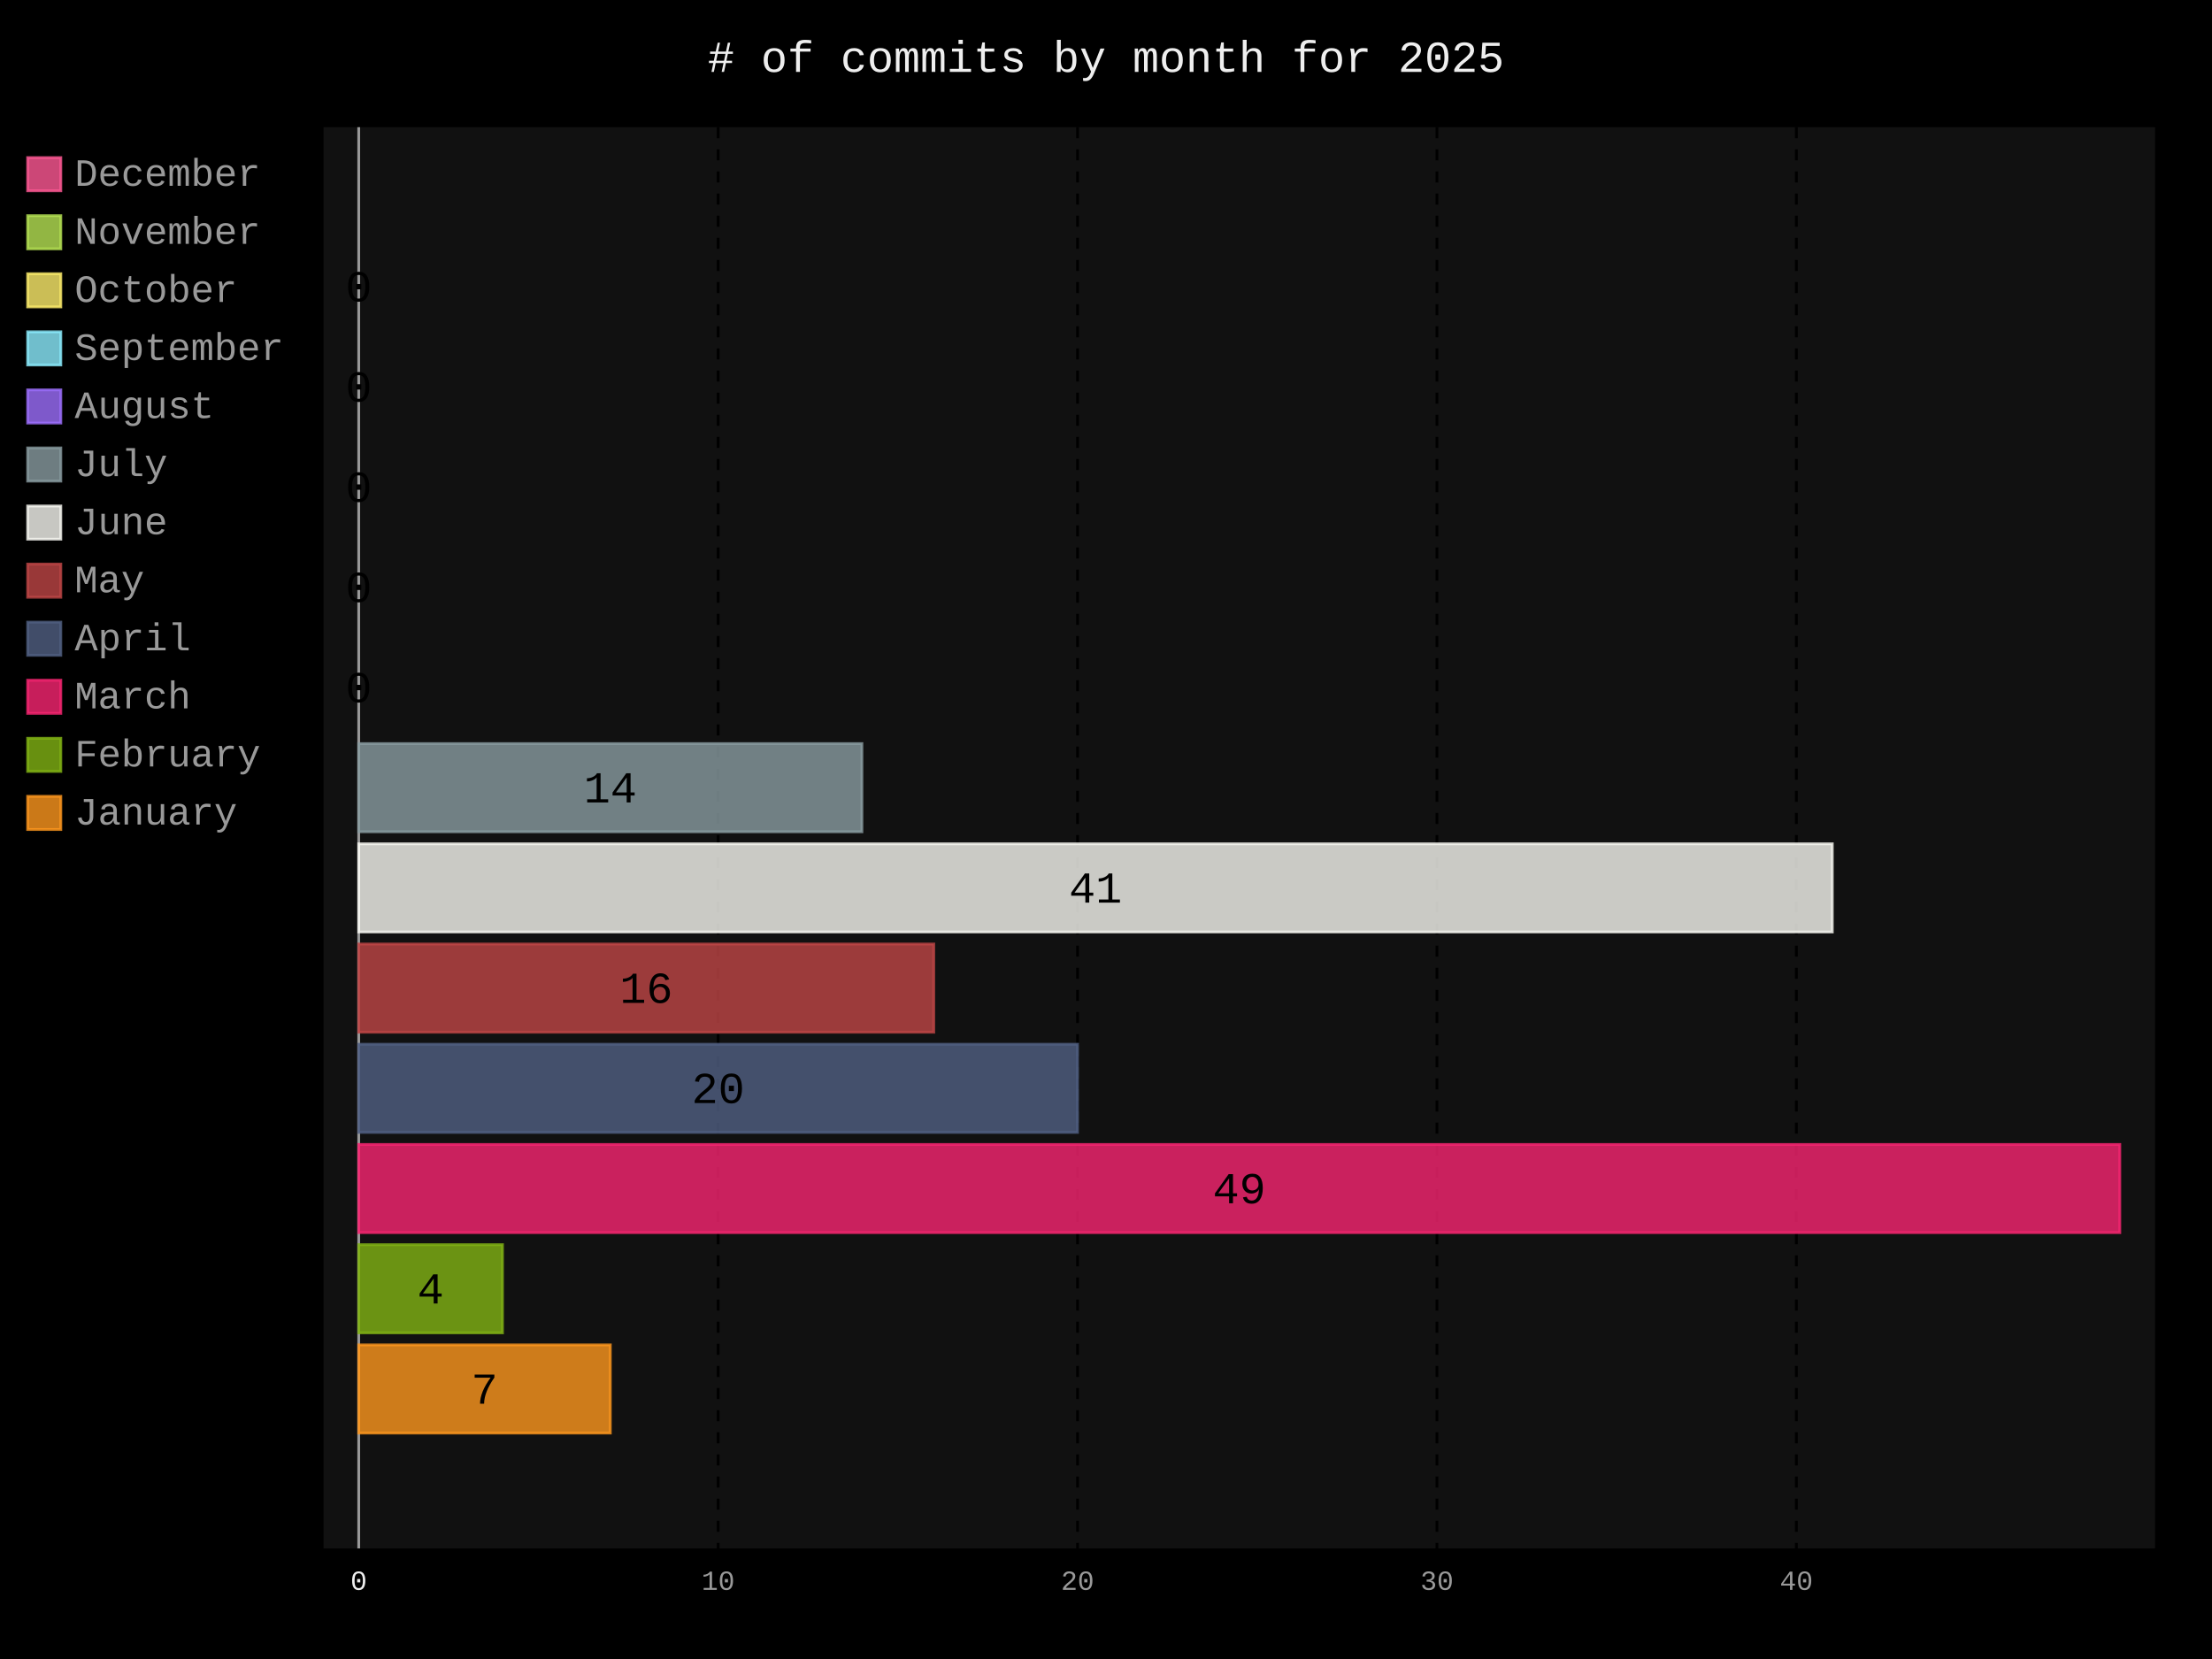
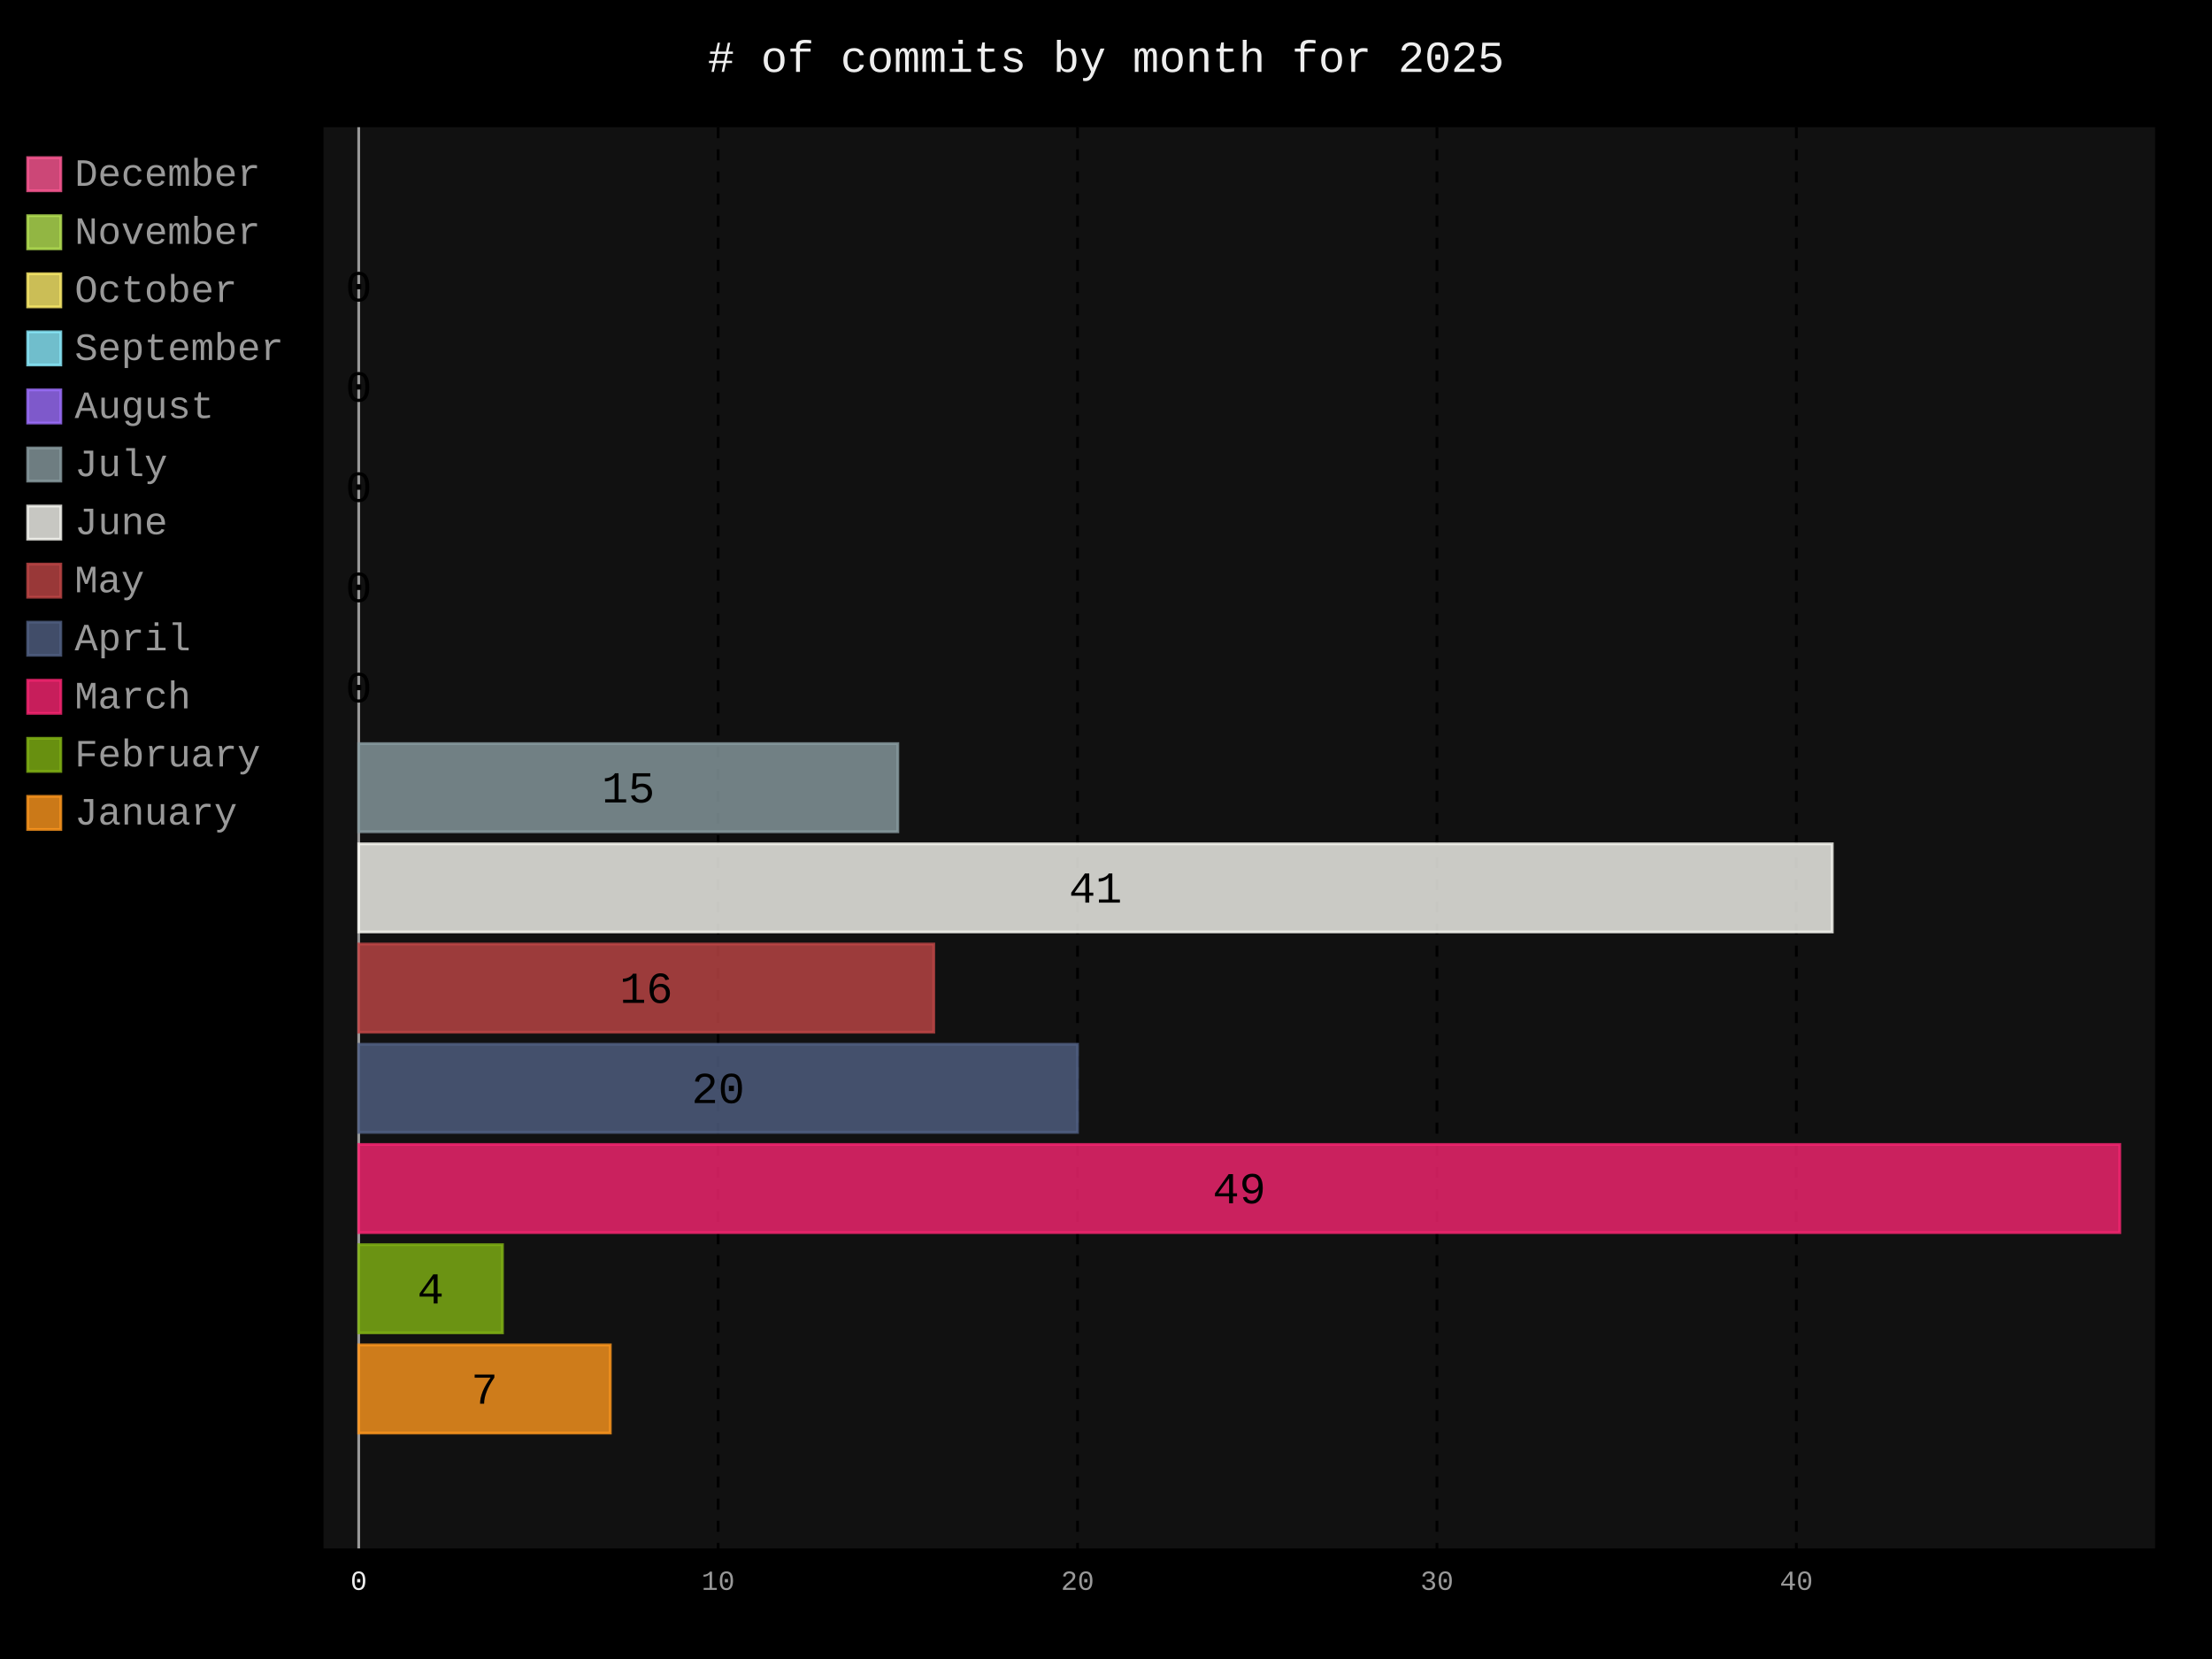
- <svg xmlns="http://www.w3.org/2000/svg" id="chart-5058b749-c940-422a-a7cd-db3dbd3bc8c8" class="pygal-chart" viewBox="0 0 800 600">
+ <svg xmlns="http://www.w3.org/2000/svg" id="chart-2e293ce6-a6b5-420d-950e-6308cc8aa201" class="pygal-chart" viewBox="0 0 800 600">
  <defs>
-     <style type="text/css">#chart-5058b749-c940-422a-a7cd-db3dbd3bc8c8{-webkit-user-select:none;-webkit-font-smoothing:antialiased;font-family:Consolas,"Liberation Mono",Menlo,Courier,monospace}#chart-5058b749-c940-422a-a7cd-db3dbd3bc8c8 .title{font-family:Consolas,"Liberation Mono",Menlo,Courier,monospace;font-size:16px}#chart-5058b749-c940-422a-a7cd-db3dbd3bc8c8 .legends .legend text{font-family:Consolas,"Liberation Mono",Menlo,Courier,monospace;font-size:14px}#chart-5058b749-c940-422a-a7cd-db3dbd3bc8c8 .axis text{font-family:Consolas,"Liberation Mono",Menlo,Courier,monospace;font-size:10px}#chart-5058b749-c940-422a-a7cd-db3dbd3bc8c8 .axis text.major{font-family:Consolas,"Liberation Mono",Menlo,Courier,monospace;font-size:10px}#chart-5058b749-c940-422a-a7cd-db3dbd3bc8c8 .text-overlay text.value{font-family:Consolas,"Liberation Mono",Menlo,Courier,monospace;font-size:16px}#chart-5058b749-c940-422a-a7cd-db3dbd3bc8c8 .text-overlay text.label{font-family:Consolas,"Liberation Mono",Menlo,Courier,monospace;font-size:10px}#chart-5058b749-c940-422a-a7cd-db3dbd3bc8c8 .tooltip{font-family:Consolas,"Liberation Mono",Menlo,Courier,monospace;font-size:14px}#chart-5058b749-c940-422a-a7cd-db3dbd3bc8c8 text.no_data{font-family:Consolas,"Liberation Mono",Menlo,Courier,monospace;font-size:64px}
- #chart-5058b749-c940-422a-a7cd-db3dbd3bc8c8{background-color:black}#chart-5058b749-c940-422a-a7cd-db3dbd3bc8c8 path,#chart-5058b749-c940-422a-a7cd-db3dbd3bc8c8 line,#chart-5058b749-c940-422a-a7cd-db3dbd3bc8c8 rect,#chart-5058b749-c940-422a-a7cd-db3dbd3bc8c8 circle{-webkit-transition:250ms;-moz-transition:250ms;transition:250ms}#chart-5058b749-c940-422a-a7cd-db3dbd3bc8c8 .graph &gt; .background{fill:black}#chart-5058b749-c940-422a-a7cd-db3dbd3bc8c8 .plot &gt; .background{fill:#111}#chart-5058b749-c940-422a-a7cd-db3dbd3bc8c8 .graph{fill:#999}#chart-5058b749-c940-422a-a7cd-db3dbd3bc8c8 text.no_data{fill:#eee}#chart-5058b749-c940-422a-a7cd-db3dbd3bc8c8 .title{fill:#eee}#chart-5058b749-c940-422a-a7cd-db3dbd3bc8c8 .legends .legend text{fill:#999}#chart-5058b749-c940-422a-a7cd-db3dbd3bc8c8 .legends .legend:hover text{fill:#eee}#chart-5058b749-c940-422a-a7cd-db3dbd3bc8c8 .axis .line{stroke:#eee}#chart-5058b749-c940-422a-a7cd-db3dbd3bc8c8 .axis .guide.line{stroke:#555}#chart-5058b749-c940-422a-a7cd-db3dbd3bc8c8 .axis .major.line{stroke:#999}#chart-5058b749-c940-422a-a7cd-db3dbd3bc8c8 .axis text.major{fill:#eee}#chart-5058b749-c940-422a-a7cd-db3dbd3bc8c8 .axis.y .guides:hover .guide.line,#chart-5058b749-c940-422a-a7cd-db3dbd3bc8c8 .line-graph .axis.x .guides:hover .guide.line,#chart-5058b749-c940-422a-a7cd-db3dbd3bc8c8 .stackedline-graph .axis.x .guides:hover .guide.line,#chart-5058b749-c940-422a-a7cd-db3dbd3bc8c8 .xy-graph .axis.x .guides:hover .guide.line{stroke:#eee}#chart-5058b749-c940-422a-a7cd-db3dbd3bc8c8 .axis .guides:hover text{fill:#eee}#chart-5058b749-c940-422a-a7cd-db3dbd3bc8c8 .reactive{fill-opacity:.8;stroke-opacity:.8;stroke-width:1}#chart-5058b749-c940-422a-a7cd-db3dbd3bc8c8 .ci{stroke:#999}#chart-5058b749-c940-422a-a7cd-db3dbd3bc8c8 .reactive.active,#chart-5058b749-c940-422a-a7cd-db3dbd3bc8c8 .active .reactive{fill-opacity:.4;stroke-opacity:.9;stroke-width:4}#chart-5058b749-c940-422a-a7cd-db3dbd3bc8c8 .ci .reactive.active{stroke-width:1.5}#chart-5058b749-c940-422a-a7cd-db3dbd3bc8c8 .series text{fill:#eee}#chart-5058b749-c940-422a-a7cd-db3dbd3bc8c8 .tooltip rect{fill:#111;stroke:#eee;-webkit-transition:opacity 250ms;-moz-transition:opacity 250ms;transition:opacity 250ms}#chart-5058b749-c940-422a-a7cd-db3dbd3bc8c8 .tooltip .label{fill:#999}#chart-5058b749-c940-422a-a7cd-db3dbd3bc8c8 .tooltip .label{fill:#999}#chart-5058b749-c940-422a-a7cd-db3dbd3bc8c8 .tooltip .legend{font-size:.8em;fill:#555}#chart-5058b749-c940-422a-a7cd-db3dbd3bc8c8 .tooltip .x_label{font-size:.6em;fill:#eee}#chart-5058b749-c940-422a-a7cd-db3dbd3bc8c8 .tooltip .xlink{font-size:.5em;text-decoration:underline}#chart-5058b749-c940-422a-a7cd-db3dbd3bc8c8 .tooltip .value{font-size:1.5em}#chart-5058b749-c940-422a-a7cd-db3dbd3bc8c8 .bound{font-size:.5em}#chart-5058b749-c940-422a-a7cd-db3dbd3bc8c8 .max-value{font-size:.75em;fill:#555}#chart-5058b749-c940-422a-a7cd-db3dbd3bc8c8 .map-element{fill:#111;stroke:#555 !important}#chart-5058b749-c940-422a-a7cd-db3dbd3bc8c8 .map-element .reactive{fill-opacity:inherit;stroke-opacity:inherit}#chart-5058b749-c940-422a-a7cd-db3dbd3bc8c8 .color-0,#chart-5058b749-c940-422a-a7cd-db3dbd3bc8c8 .color-0 a:visited{stroke:#ff5995;fill:#ff5995}#chart-5058b749-c940-422a-a7cd-db3dbd3bc8c8 .color-1,#chart-5058b749-c940-422a-a7cd-db3dbd3bc8c8 .color-1 a:visited{stroke:#b6e354;fill:#b6e354}#chart-5058b749-c940-422a-a7cd-db3dbd3bc8c8 .color-2,#chart-5058b749-c940-422a-a7cd-db3dbd3bc8c8 .color-2 a:visited{stroke:#feed6c;fill:#feed6c}#chart-5058b749-c940-422a-a7cd-db3dbd3bc8c8 .color-3,#chart-5058b749-c940-422a-a7cd-db3dbd3bc8c8 .color-3 a:visited{stroke:#8cedff;fill:#8cedff}#chart-5058b749-c940-422a-a7cd-db3dbd3bc8c8 .color-4,#chart-5058b749-c940-422a-a7cd-db3dbd3bc8c8 .color-4 a:visited{stroke:#9e6ffe;fill:#9e6ffe}#chart-5058b749-c940-422a-a7cd-db3dbd3bc8c8 .color-5,#chart-5058b749-c940-422a-a7cd-db3dbd3bc8c8 .color-5 a:visited{stroke:#899ca1;fill:#899ca1}#chart-5058b749-c940-422a-a7cd-db3dbd3bc8c8 .color-6,#chart-5058b749-c940-422a-a7cd-db3dbd3bc8c8 .color-6 a:visited{stroke:#f8f8f2;fill:#f8f8f2}#chart-5058b749-c940-422a-a7cd-db3dbd3bc8c8 .color-7,#chart-5058b749-c940-422a-a7cd-db3dbd3bc8c8 .color-7 a:visited{stroke:#bf4646;fill:#bf4646}#chart-5058b749-c940-422a-a7cd-db3dbd3bc8c8 .color-8,#chart-5058b749-c940-422a-a7cd-db3dbd3bc8c8 .color-8 a:visited{stroke:#516083;fill:#516083}#chart-5058b749-c940-422a-a7cd-db3dbd3bc8c8 .color-9,#chart-5058b749-c940-422a-a7cd-db3dbd3bc8c8 .color-9 a:visited{stroke:#f92672;fill:#f92672}#chart-5058b749-c940-422a-a7cd-db3dbd3bc8c8 .color-10,#chart-5058b749-c940-422a-a7cd-db3dbd3bc8c8 .color-10 a:visited{stroke:#82b414;fill:#82b414}#chart-5058b749-c940-422a-a7cd-db3dbd3bc8c8 .color-11,#chart-5058b749-c940-422a-a7cd-db3dbd3bc8c8 .color-11 a:visited{stroke:#fd971f;fill:#fd971f}#chart-5058b749-c940-422a-a7cd-db3dbd3bc8c8 .text-overlay .color-0 text{fill:black}#chart-5058b749-c940-422a-a7cd-db3dbd3bc8c8 .text-overlay .color-1 text{fill:black}#chart-5058b749-c940-422a-a7cd-db3dbd3bc8c8 .text-overlay .color-2 text{fill:black}#chart-5058b749-c940-422a-a7cd-db3dbd3bc8c8 .text-overlay .color-3 text{fill:black}#chart-5058b749-c940-422a-a7cd-db3dbd3bc8c8 .text-overlay .color-4 text{fill:black}#chart-5058b749-c940-422a-a7cd-db3dbd3bc8c8 .text-overlay .color-5 text{fill:black}#chart-5058b749-c940-422a-a7cd-db3dbd3bc8c8 .text-overlay .color-6 text{fill:black}#chart-5058b749-c940-422a-a7cd-db3dbd3bc8c8 .text-overlay .color-7 text{fill:black}#chart-5058b749-c940-422a-a7cd-db3dbd3bc8c8 .text-overlay .color-8 text{fill:black}#chart-5058b749-c940-422a-a7cd-db3dbd3bc8c8 .text-overlay .color-9 text{fill:black}#chart-5058b749-c940-422a-a7cd-db3dbd3bc8c8 .text-overlay .color-10 text{fill:black}#chart-5058b749-c940-422a-a7cd-db3dbd3bc8c8 .text-overlay .color-11 text{fill:black}
- #chart-5058b749-c940-422a-a7cd-db3dbd3bc8c8 text.no_data{text-anchor:middle}#chart-5058b749-c940-422a-a7cd-db3dbd3bc8c8 .guide.line{fill:none}#chart-5058b749-c940-422a-a7cd-db3dbd3bc8c8 .centered{text-anchor:middle}#chart-5058b749-c940-422a-a7cd-db3dbd3bc8c8 .title{text-anchor:middle}#chart-5058b749-c940-422a-a7cd-db3dbd3bc8c8 .legends .legend text{fill-opacity:1}#chart-5058b749-c940-422a-a7cd-db3dbd3bc8c8 .axis.x text{text-anchor:middle}#chart-5058b749-c940-422a-a7cd-db3dbd3bc8c8 .axis.x:not(.web) text[transform]{text-anchor:start}#chart-5058b749-c940-422a-a7cd-db3dbd3bc8c8 .axis.x:not(.web) text[transform].backwards{text-anchor:end}#chart-5058b749-c940-422a-a7cd-db3dbd3bc8c8 .axis.y text{text-anchor:end}#chart-5058b749-c940-422a-a7cd-db3dbd3bc8c8 .axis.y text[transform].backwards{text-anchor:start}#chart-5058b749-c940-422a-a7cd-db3dbd3bc8c8 .axis.y2 text{text-anchor:start}#chart-5058b749-c940-422a-a7cd-db3dbd3bc8c8 .axis.y2 text[transform].backwards{text-anchor:end}#chart-5058b749-c940-422a-a7cd-db3dbd3bc8c8 .axis .guide.line{stroke-dasharray:4,4;stroke:black}#chart-5058b749-c940-422a-a7cd-db3dbd3bc8c8 .axis .major.guide.line{stroke-dasharray:6,6;stroke:black}#chart-5058b749-c940-422a-a7cd-db3dbd3bc8c8 .horizontal .axis.y .guide.line,#chart-5058b749-c940-422a-a7cd-db3dbd3bc8c8 .horizontal .axis.y2 .guide.line,#chart-5058b749-c940-422a-a7cd-db3dbd3bc8c8 .vertical .axis.x .guide.line{opacity:0}#chart-5058b749-c940-422a-a7cd-db3dbd3bc8c8 .horizontal .axis.always_show .guide.line,#chart-5058b749-c940-422a-a7cd-db3dbd3bc8c8 .vertical .axis.always_show .guide.line{opacity:1 !important}#chart-5058b749-c940-422a-a7cd-db3dbd3bc8c8 .axis.y .guides:hover .guide.line,#chart-5058b749-c940-422a-a7cd-db3dbd3bc8c8 .axis.y2 .guides:hover .guide.line,#chart-5058b749-c940-422a-a7cd-db3dbd3bc8c8 .axis.x .guides:hover .guide.line{opacity:1}#chart-5058b749-c940-422a-a7cd-db3dbd3bc8c8 .axis .guides:hover text{opacity:1}#chart-5058b749-c940-422a-a7cd-db3dbd3bc8c8 .nofill{fill:none}#chart-5058b749-c940-422a-a7cd-db3dbd3bc8c8 .subtle-fill{fill-opacity:.2}#chart-5058b749-c940-422a-a7cd-db3dbd3bc8c8 .dot{stroke-width:1px;fill-opacity:1;stroke-opacity:1}#chart-5058b749-c940-422a-a7cd-db3dbd3bc8c8 .dot.active{stroke-width:5px}#chart-5058b749-c940-422a-a7cd-db3dbd3bc8c8 .dot.negative{fill:transparent}#chart-5058b749-c940-422a-a7cd-db3dbd3bc8c8 text,#chart-5058b749-c940-422a-a7cd-db3dbd3bc8c8 tspan{stroke:none !important}#chart-5058b749-c940-422a-a7cd-db3dbd3bc8c8 .series text.active{opacity:1}#chart-5058b749-c940-422a-a7cd-db3dbd3bc8c8 .tooltip rect{fill-opacity:.95;stroke-width:.5}#chart-5058b749-c940-422a-a7cd-db3dbd3bc8c8 .tooltip text{fill-opacity:1}#chart-5058b749-c940-422a-a7cd-db3dbd3bc8c8 .showable{visibility:hidden}#chart-5058b749-c940-422a-a7cd-db3dbd3bc8c8 .showable.shown{visibility:visible}#chart-5058b749-c940-422a-a7cd-db3dbd3bc8c8 .gauge-background{fill:rgba(229,229,229,1);stroke:none}#chart-5058b749-c940-422a-a7cd-db3dbd3bc8c8 .bg-lines{stroke:black;stroke-width:2px}</style>
+     <style type="text/css">#chart-2e293ce6-a6b5-420d-950e-6308cc8aa201{-webkit-user-select:none;-webkit-font-smoothing:antialiased;font-family:Consolas,"Liberation Mono",Menlo,Courier,monospace}#chart-2e293ce6-a6b5-420d-950e-6308cc8aa201 .title{font-family:Consolas,"Liberation Mono",Menlo,Courier,monospace;font-size:16px}#chart-2e293ce6-a6b5-420d-950e-6308cc8aa201 .legends .legend text{font-family:Consolas,"Liberation Mono",Menlo,Courier,monospace;font-size:14px}#chart-2e293ce6-a6b5-420d-950e-6308cc8aa201 .axis text{font-family:Consolas,"Liberation Mono",Menlo,Courier,monospace;font-size:10px}#chart-2e293ce6-a6b5-420d-950e-6308cc8aa201 .axis text.major{font-family:Consolas,"Liberation Mono",Menlo,Courier,monospace;font-size:10px}#chart-2e293ce6-a6b5-420d-950e-6308cc8aa201 .text-overlay text.value{font-family:Consolas,"Liberation Mono",Menlo,Courier,monospace;font-size:16px}#chart-2e293ce6-a6b5-420d-950e-6308cc8aa201 .text-overlay text.label{font-family:Consolas,"Liberation Mono",Menlo,Courier,monospace;font-size:10px}#chart-2e293ce6-a6b5-420d-950e-6308cc8aa201 .tooltip{font-family:Consolas,"Liberation Mono",Menlo,Courier,monospace;font-size:14px}#chart-2e293ce6-a6b5-420d-950e-6308cc8aa201 text.no_data{font-family:Consolas,"Liberation Mono",Menlo,Courier,monospace;font-size:64px}
+ #chart-2e293ce6-a6b5-420d-950e-6308cc8aa201{background-color:black}#chart-2e293ce6-a6b5-420d-950e-6308cc8aa201 path,#chart-2e293ce6-a6b5-420d-950e-6308cc8aa201 line,#chart-2e293ce6-a6b5-420d-950e-6308cc8aa201 rect,#chart-2e293ce6-a6b5-420d-950e-6308cc8aa201 circle{-webkit-transition:250ms;-moz-transition:250ms;transition:250ms}#chart-2e293ce6-a6b5-420d-950e-6308cc8aa201 .graph &gt; .background{fill:black}#chart-2e293ce6-a6b5-420d-950e-6308cc8aa201 .plot &gt; .background{fill:#111}#chart-2e293ce6-a6b5-420d-950e-6308cc8aa201 .graph{fill:#999}#chart-2e293ce6-a6b5-420d-950e-6308cc8aa201 text.no_data{fill:#eee}#chart-2e293ce6-a6b5-420d-950e-6308cc8aa201 .title{fill:#eee}#chart-2e293ce6-a6b5-420d-950e-6308cc8aa201 .legends .legend text{fill:#999}#chart-2e293ce6-a6b5-420d-950e-6308cc8aa201 .legends .legend:hover text{fill:#eee}#chart-2e293ce6-a6b5-420d-950e-6308cc8aa201 .axis .line{stroke:#eee}#chart-2e293ce6-a6b5-420d-950e-6308cc8aa201 .axis .guide.line{stroke:#555}#chart-2e293ce6-a6b5-420d-950e-6308cc8aa201 .axis .major.line{stroke:#999}#chart-2e293ce6-a6b5-420d-950e-6308cc8aa201 .axis text.major{fill:#eee}#chart-2e293ce6-a6b5-420d-950e-6308cc8aa201 .axis.y .guides:hover .guide.line,#chart-2e293ce6-a6b5-420d-950e-6308cc8aa201 .line-graph .axis.x .guides:hover .guide.line,#chart-2e293ce6-a6b5-420d-950e-6308cc8aa201 .stackedline-graph .axis.x .guides:hover .guide.line,#chart-2e293ce6-a6b5-420d-950e-6308cc8aa201 .xy-graph .axis.x .guides:hover .guide.line{stroke:#eee}#chart-2e293ce6-a6b5-420d-950e-6308cc8aa201 .axis .guides:hover text{fill:#eee}#chart-2e293ce6-a6b5-420d-950e-6308cc8aa201 .reactive{fill-opacity:.8;stroke-opacity:.8;stroke-width:1}#chart-2e293ce6-a6b5-420d-950e-6308cc8aa201 .ci{stroke:#999}#chart-2e293ce6-a6b5-420d-950e-6308cc8aa201 .reactive.active,#chart-2e293ce6-a6b5-420d-950e-6308cc8aa201 .active .reactive{fill-opacity:.4;stroke-opacity:.9;stroke-width:4}#chart-2e293ce6-a6b5-420d-950e-6308cc8aa201 .ci .reactive.active{stroke-width:1.5}#chart-2e293ce6-a6b5-420d-950e-6308cc8aa201 .series text{fill:#eee}#chart-2e293ce6-a6b5-420d-950e-6308cc8aa201 .tooltip rect{fill:#111;stroke:#eee;-webkit-transition:opacity 250ms;-moz-transition:opacity 250ms;transition:opacity 250ms}#chart-2e293ce6-a6b5-420d-950e-6308cc8aa201 .tooltip .label{fill:#999}#chart-2e293ce6-a6b5-420d-950e-6308cc8aa201 .tooltip .label{fill:#999}#chart-2e293ce6-a6b5-420d-950e-6308cc8aa201 .tooltip .legend{font-size:.8em;fill:#555}#chart-2e293ce6-a6b5-420d-950e-6308cc8aa201 .tooltip .x_label{font-size:.6em;fill:#eee}#chart-2e293ce6-a6b5-420d-950e-6308cc8aa201 .tooltip .xlink{font-size:.5em;text-decoration:underline}#chart-2e293ce6-a6b5-420d-950e-6308cc8aa201 .tooltip .value{font-size:1.5em}#chart-2e293ce6-a6b5-420d-950e-6308cc8aa201 .bound{font-size:.5em}#chart-2e293ce6-a6b5-420d-950e-6308cc8aa201 .max-value{font-size:.75em;fill:#555}#chart-2e293ce6-a6b5-420d-950e-6308cc8aa201 .map-element{fill:#111;stroke:#555 !important}#chart-2e293ce6-a6b5-420d-950e-6308cc8aa201 .map-element .reactive{fill-opacity:inherit;stroke-opacity:inherit}#chart-2e293ce6-a6b5-420d-950e-6308cc8aa201 .color-0,#chart-2e293ce6-a6b5-420d-950e-6308cc8aa201 .color-0 a:visited{stroke:#ff5995;fill:#ff5995}#chart-2e293ce6-a6b5-420d-950e-6308cc8aa201 .color-1,#chart-2e293ce6-a6b5-420d-950e-6308cc8aa201 .color-1 a:visited{stroke:#b6e354;fill:#b6e354}#chart-2e293ce6-a6b5-420d-950e-6308cc8aa201 .color-2,#chart-2e293ce6-a6b5-420d-950e-6308cc8aa201 .color-2 a:visited{stroke:#feed6c;fill:#feed6c}#chart-2e293ce6-a6b5-420d-950e-6308cc8aa201 .color-3,#chart-2e293ce6-a6b5-420d-950e-6308cc8aa201 .color-3 a:visited{stroke:#8cedff;fill:#8cedff}#chart-2e293ce6-a6b5-420d-950e-6308cc8aa201 .color-4,#chart-2e293ce6-a6b5-420d-950e-6308cc8aa201 .color-4 a:visited{stroke:#9e6ffe;fill:#9e6ffe}#chart-2e293ce6-a6b5-420d-950e-6308cc8aa201 .color-5,#chart-2e293ce6-a6b5-420d-950e-6308cc8aa201 .color-5 a:visited{stroke:#899ca1;fill:#899ca1}#chart-2e293ce6-a6b5-420d-950e-6308cc8aa201 .color-6,#chart-2e293ce6-a6b5-420d-950e-6308cc8aa201 .color-6 a:visited{stroke:#f8f8f2;fill:#f8f8f2}#chart-2e293ce6-a6b5-420d-950e-6308cc8aa201 .color-7,#chart-2e293ce6-a6b5-420d-950e-6308cc8aa201 .color-7 a:visited{stroke:#bf4646;fill:#bf4646}#chart-2e293ce6-a6b5-420d-950e-6308cc8aa201 .color-8,#chart-2e293ce6-a6b5-420d-950e-6308cc8aa201 .color-8 a:visited{stroke:#516083;fill:#516083}#chart-2e293ce6-a6b5-420d-950e-6308cc8aa201 .color-9,#chart-2e293ce6-a6b5-420d-950e-6308cc8aa201 .color-9 a:visited{stroke:#f92672;fill:#f92672}#chart-2e293ce6-a6b5-420d-950e-6308cc8aa201 .color-10,#chart-2e293ce6-a6b5-420d-950e-6308cc8aa201 .color-10 a:visited{stroke:#82b414;fill:#82b414}#chart-2e293ce6-a6b5-420d-950e-6308cc8aa201 .color-11,#chart-2e293ce6-a6b5-420d-950e-6308cc8aa201 .color-11 a:visited{stroke:#fd971f;fill:#fd971f}#chart-2e293ce6-a6b5-420d-950e-6308cc8aa201 .text-overlay .color-0 text{fill:black}#chart-2e293ce6-a6b5-420d-950e-6308cc8aa201 .text-overlay .color-1 text{fill:black}#chart-2e293ce6-a6b5-420d-950e-6308cc8aa201 .text-overlay .color-2 text{fill:black}#chart-2e293ce6-a6b5-420d-950e-6308cc8aa201 .text-overlay .color-3 text{fill:black}#chart-2e293ce6-a6b5-420d-950e-6308cc8aa201 .text-overlay .color-4 text{fill:black}#chart-2e293ce6-a6b5-420d-950e-6308cc8aa201 .text-overlay .color-5 text{fill:black}#chart-2e293ce6-a6b5-420d-950e-6308cc8aa201 .text-overlay .color-6 text{fill:black}#chart-2e293ce6-a6b5-420d-950e-6308cc8aa201 .text-overlay .color-7 text{fill:black}#chart-2e293ce6-a6b5-420d-950e-6308cc8aa201 .text-overlay .color-8 text{fill:black}#chart-2e293ce6-a6b5-420d-950e-6308cc8aa201 .text-overlay .color-9 text{fill:black}#chart-2e293ce6-a6b5-420d-950e-6308cc8aa201 .text-overlay .color-10 text{fill:black}#chart-2e293ce6-a6b5-420d-950e-6308cc8aa201 .text-overlay .color-11 text{fill:black}
+ #chart-2e293ce6-a6b5-420d-950e-6308cc8aa201 text.no_data{text-anchor:middle}#chart-2e293ce6-a6b5-420d-950e-6308cc8aa201 .guide.line{fill:none}#chart-2e293ce6-a6b5-420d-950e-6308cc8aa201 .centered{text-anchor:middle}#chart-2e293ce6-a6b5-420d-950e-6308cc8aa201 .title{text-anchor:middle}#chart-2e293ce6-a6b5-420d-950e-6308cc8aa201 .legends .legend text{fill-opacity:1}#chart-2e293ce6-a6b5-420d-950e-6308cc8aa201 .axis.x text{text-anchor:middle}#chart-2e293ce6-a6b5-420d-950e-6308cc8aa201 .axis.x:not(.web) text[transform]{text-anchor:start}#chart-2e293ce6-a6b5-420d-950e-6308cc8aa201 .axis.x:not(.web) text[transform].backwards{text-anchor:end}#chart-2e293ce6-a6b5-420d-950e-6308cc8aa201 .axis.y text{text-anchor:end}#chart-2e293ce6-a6b5-420d-950e-6308cc8aa201 .axis.y text[transform].backwards{text-anchor:start}#chart-2e293ce6-a6b5-420d-950e-6308cc8aa201 .axis.y2 text{text-anchor:start}#chart-2e293ce6-a6b5-420d-950e-6308cc8aa201 .axis.y2 text[transform].backwards{text-anchor:end}#chart-2e293ce6-a6b5-420d-950e-6308cc8aa201 .axis .guide.line{stroke-dasharray:4,4;stroke:black}#chart-2e293ce6-a6b5-420d-950e-6308cc8aa201 .axis .major.guide.line{stroke-dasharray:6,6;stroke:black}#chart-2e293ce6-a6b5-420d-950e-6308cc8aa201 .horizontal .axis.y .guide.line,#chart-2e293ce6-a6b5-420d-950e-6308cc8aa201 .horizontal .axis.y2 .guide.line,#chart-2e293ce6-a6b5-420d-950e-6308cc8aa201 .vertical .axis.x .guide.line{opacity:0}#chart-2e293ce6-a6b5-420d-950e-6308cc8aa201 .horizontal .axis.always_show .guide.line,#chart-2e293ce6-a6b5-420d-950e-6308cc8aa201 .vertical .axis.always_show .guide.line{opacity:1 !important}#chart-2e293ce6-a6b5-420d-950e-6308cc8aa201 .axis.y .guides:hover .guide.line,#chart-2e293ce6-a6b5-420d-950e-6308cc8aa201 .axis.y2 .guides:hover .guide.line,#chart-2e293ce6-a6b5-420d-950e-6308cc8aa201 .axis.x .guides:hover .guide.line{opacity:1}#chart-2e293ce6-a6b5-420d-950e-6308cc8aa201 .axis .guides:hover text{opacity:1}#chart-2e293ce6-a6b5-420d-950e-6308cc8aa201 .nofill{fill:none}#chart-2e293ce6-a6b5-420d-950e-6308cc8aa201 .subtle-fill{fill-opacity:.2}#chart-2e293ce6-a6b5-420d-950e-6308cc8aa201 .dot{stroke-width:1px;fill-opacity:1;stroke-opacity:1}#chart-2e293ce6-a6b5-420d-950e-6308cc8aa201 .dot.active{stroke-width:5px}#chart-2e293ce6-a6b5-420d-950e-6308cc8aa201 .dot.negative{fill:transparent}#chart-2e293ce6-a6b5-420d-950e-6308cc8aa201 text,#chart-2e293ce6-a6b5-420d-950e-6308cc8aa201 tspan{stroke:none !important}#chart-2e293ce6-a6b5-420d-950e-6308cc8aa201 .series text.active{opacity:1}#chart-2e293ce6-a6b5-420d-950e-6308cc8aa201 .tooltip rect{fill-opacity:.95;stroke-width:.5}#chart-2e293ce6-a6b5-420d-950e-6308cc8aa201 .tooltip text{fill-opacity:1}#chart-2e293ce6-a6b5-420d-950e-6308cc8aa201 .showable{visibility:hidden}#chart-2e293ce6-a6b5-420d-950e-6308cc8aa201 .showable.shown{visibility:visible}#chart-2e293ce6-a6b5-420d-950e-6308cc8aa201 .gauge-background{fill:rgba(229,229,229,1);stroke:none}#chart-2e293ce6-a6b5-420d-950e-6308cc8aa201 .bg-lines{stroke:black;stroke-width:2px}</style>
  </defs>
  <g class="graph horizontalbar-graph horizontal">
    <rect x="0" y="0" width="800" height="600" class="background" />
    <g transform="translate(117, 46)" class="plot">
      <rect x="0" y="0" width="662.4" height="514" class="background" />
      <g class="axis x always_show">
        <g class="guides">
          <path d="M12.738 0 v514" class="axis major line" />
          <text x="12.738" y="529.0" class="major">0</text>
        </g>
        <g class="guides">
          <path d="M142.723 0 v514" class="guide line" />
          <text x="142.723" y="529.0" class="">10</text>
        </g>
        <g class="guides">
          <path d="M272.707 0 v514" class="guide line" />
          <text x="272.707" y="529.0" class="">20</text>
        </g>
        <g class="guides">
          <path d="M402.691 0 v514" class="guide line" />
          <text x="402.691" y="529.0" class="">30</text>
        </g>
        <g class="guides">
          <path d="M532.676 0 v514" class="guide line" />
          <text x="532.676" y="529.0" class="">40</text>
        </g>
      </g>
      <g class="series serie-11 color-11">
        <g class="bars">
          <g class="bar">
            <rect x="12.738" y="440.393" rx="0" ry="0" width="90.989" height="31.894" class="rect reactive tooltip-trigger" />
          </g>
        </g>
      </g>
      <g class="series serie-10 color-10">
        <g class="bars">
          <g class="bar">
            <rect x="12.738" y="404.149" rx="0" ry="0" width="51.994" height="31.894" class="rect reactive tooltip-trigger" />
          </g>
        </g>
      </g>
      <g class="series serie-9 color-9">
        <g class="bars">
          <g class="bar">
            <rect x="12.738" y="367.905" rx="0" ry="0" width="636.923" height="31.894" class="rect reactive tooltip-trigger" />
          </g>
        </g>
      </g>
      <g class="series serie-8 color-8">
        <g class="bars">
          <g class="bar">
            <rect x="12.738" y="331.662" rx="0" ry="0" width="259.969" height="31.894" class="rect reactive tooltip-trigger" />
          </g>
        </g>
      </g>
      <g class="series serie-7 color-7">
        <g class="bars">
          <g class="bar">
            <rect x="12.738" y="295.418" rx="0" ry="0" width="207.975" height="31.894" class="rect reactive tooltip-trigger" />
          </g>
        </g>
      </g>
      <g class="series serie-6 color-6">
        <g class="bars">
          <g class="bar">
            <rect x="12.738" y="259.175" rx="0" ry="0" width="532.936" height="31.894" class="rect reactive tooltip-trigger" />
          </g>
        </g>
      </g>
      <g class="series serie-5 color-5">
        <g class="bars">
          <g class="bar">
-             <rect x="12.738" y="222.931" rx="0" ry="0" width="181.978" height="31.894" class="rect reactive tooltip-trigger" />
+             <rect x="12.738" y="222.931" rx="0" ry="0" width="194.976" height="31.894" class="rect reactive tooltip-trigger" />
          </g>
        </g>
      </g>
      <g class="series serie-4 color-4">
        <g class="bars">
          <g class="bar">
            <rect x="12.738" y="186.687" rx="0" ry="0" height="31.894" class="rect reactive tooltip-trigger" />
          </g>
        </g>
      </g>
      <g class="series serie-3 color-3">
        <g class="bars">
          <g class="bar">
            <rect x="12.738" y="150.444" rx="0" ry="0" height="31.894" class="rect reactive tooltip-trigger" />
          </g>
        </g>
      </g>
      <g class="series serie-2 color-2">
        <g class="bars">
          <g class="bar">
            <rect x="12.738" y="114.2" rx="0" ry="0" height="31.894" class="rect reactive tooltip-trigger" />
          </g>
        </g>
      </g>
      <g class="series serie-1 color-1">
        <g class="bars">
          <g class="bar">
            <rect x="12.738" y="77.957" rx="0" ry="0" height="31.894" class="rect reactive tooltip-trigger" />
          </g>
        </g>
      </g>
      <g class="series serie-0 color-0">
        <g class="bars">
          <g class="bar">
            <rect x="12.738" y="41.713" rx="0" ry="0" height="31.894" class="rect reactive tooltip-trigger" />
          </g>
        </g>
      </g>
    </g>
    <g class="titles">
      <text x="400.0" y="26" class="title plot_title"># of commits by month for 2025</text>
    </g>
    <g transform="translate(117, 46)" class="plot overlay">
      <g class="series serie-11 color-11" />
      <g class="series serie-10 color-10" />
      <g class="series serie-9 color-9" />
      <g class="series serie-8 color-8" />
      <g class="series serie-7 color-7" />
      <g class="series serie-6 color-6" />
      <g class="series serie-5 color-5" />
      <g class="series serie-4 color-4" />
      <g class="series serie-3 color-3" />
      <g class="series serie-2 color-2" />
      <g class="series serie-1 color-1" />
      <g class="series serie-0 color-0" />
    </g>
    <g transform="translate(117, 46)" class="plot text-overlay">
      <g class="series serie-11 color-11">
        <text text-anchor="middle" x="58.233" y="461.673" class="value">7</text>
      </g>
      <g class="series serie-10 color-10">
        <text text-anchor="middle" x="38.735" y="425.429" class="value">4</text>
      </g>
      <g class="series serie-9 color-9">
        <text text-anchor="middle" x="331.2" y="389.186" class="value">49</text>
      </g>
      <g class="series serie-8 color-8">
        <text text-anchor="middle" x="142.723" y="352.942" class="value">20</text>
      </g>
      <g class="series serie-7 color-7">
        <text text-anchor="middle" x="116.726" y="316.699" class="value">16</text>
      </g>
      <g class="series serie-6 color-6">
        <text text-anchor="middle" x="279.206" y="280.455" class="value">41</text>
      </g>
      <g class="series serie-5 color-5">
-         <text text-anchor="middle" x="103.727" y="244.212" class="value">14</text>
+         <text text-anchor="middle" x="110.227" y="244.212" class="value">15</text>
      </g>
      <g class="series serie-4 color-4">
        <text text-anchor="middle" x="12.738" y="207.968" class="value">0</text>
      </g>
      <g class="series serie-3 color-3">
        <text text-anchor="middle" x="12.738" y="171.724" class="value">0</text>
      </g>
      <g class="series serie-2 color-2">
        <text text-anchor="middle" x="12.738" y="135.481" class="value">0</text>
      </g>
      <g class="series serie-1 color-1">
        <text text-anchor="middle" x="12.738" y="99.237" class="value">0</text>
      </g>
      <g class="series serie-0 color-0">
        <text text-anchor="middle" x="12.738" y="62.994" class="value">0</text>
      </g>
    </g>
    <g transform="translate(117, 46)" class="plot tooltip-overlay">
      <g transform="translate(0 0)" style="opacity: 0" class="tooltip">
        <rect rx="0" ry="0" width="0" height="0" class="tooltip-box" />
        <g class="text" />
      </g>
    </g>
    <g transform="translate(10, 56)" class="legends">
      <g id="activate-serie-0" class="legend reactive activate-serie">
        <rect x="0.0" y="1.0" width="12" height="12" class="color-0 reactive" />
        <text x="17.0" y="11.2">December</text>
      </g>
      <g id="activate-serie-1" class="legend reactive activate-serie">
        <rect x="0.0" y="22.0" width="12" height="12" class="color-1 reactive" />
        <text x="17.0" y="32.2">November</text>
      </g>
      <g id="activate-serie-2" class="legend reactive activate-serie">
        <rect x="0.0" y="43.0" width="12" height="12" class="color-2 reactive" />
        <text x="17.0" y="53.2">October</text>
      </g>
      <g id="activate-serie-3" class="legend reactive activate-serie">
        <rect x="0.0" y="64.0" width="12" height="12" class="color-3 reactive" />
        <text x="17.0" y="74.2">September</text>
      </g>
      <g id="activate-serie-4" class="legend reactive activate-serie">
        <rect x="0.0" y="85.0" width="12" height="12" class="color-4 reactive" />
        <text x="17.0" y="95.2">August</text>
      </g>
      <g id="activate-serie-5" class="legend reactive activate-serie">
        <rect x="0.0" y="106.0" width="12" height="12" class="color-5 reactive" />
        <text x="17.0" y="116.2">July</text>
      </g>
      <g id="activate-serie-6" class="legend reactive activate-serie">
        <rect x="0.0" y="127.0" width="12" height="12" class="color-6 reactive" />
        <text x="17.0" y="137.2">June</text>
      </g>
      <g id="activate-serie-7" class="legend reactive activate-serie">
        <rect x="0.0" y="148.0" width="12" height="12" class="color-7 reactive" />
        <text x="17.0" y="158.2">May</text>
      </g>
      <g id="activate-serie-8" class="legend reactive activate-serie">
        <rect x="0.0" y="169.0" width="12" height="12" class="color-8 reactive" />
        <text x="17.0" y="179.2">April</text>
      </g>
      <g id="activate-serie-9" class="legend reactive activate-serie">
        <rect x="0.0" y="190.0" width="12" height="12" class="color-9 reactive" />
        <text x="17.0" y="200.2">March</text>
      </g>
      <g id="activate-serie-10" class="legend reactive activate-serie">
        <rect x="0.0" y="211.0" width="12" height="12" class="color-10 reactive" />
        <text x="17.0" y="221.2">February</text>
      </g>
      <g id="activate-serie-11" class="legend reactive activate-serie">
        <rect x="0.0" y="232.0" width="12" height="12" class="color-11 reactive" />
        <text x="17.0" y="242.2">January</text>
      </g>
    </g>
    <g transform="translate(790, 56)" class="legends" />
  </g>
</svg>
